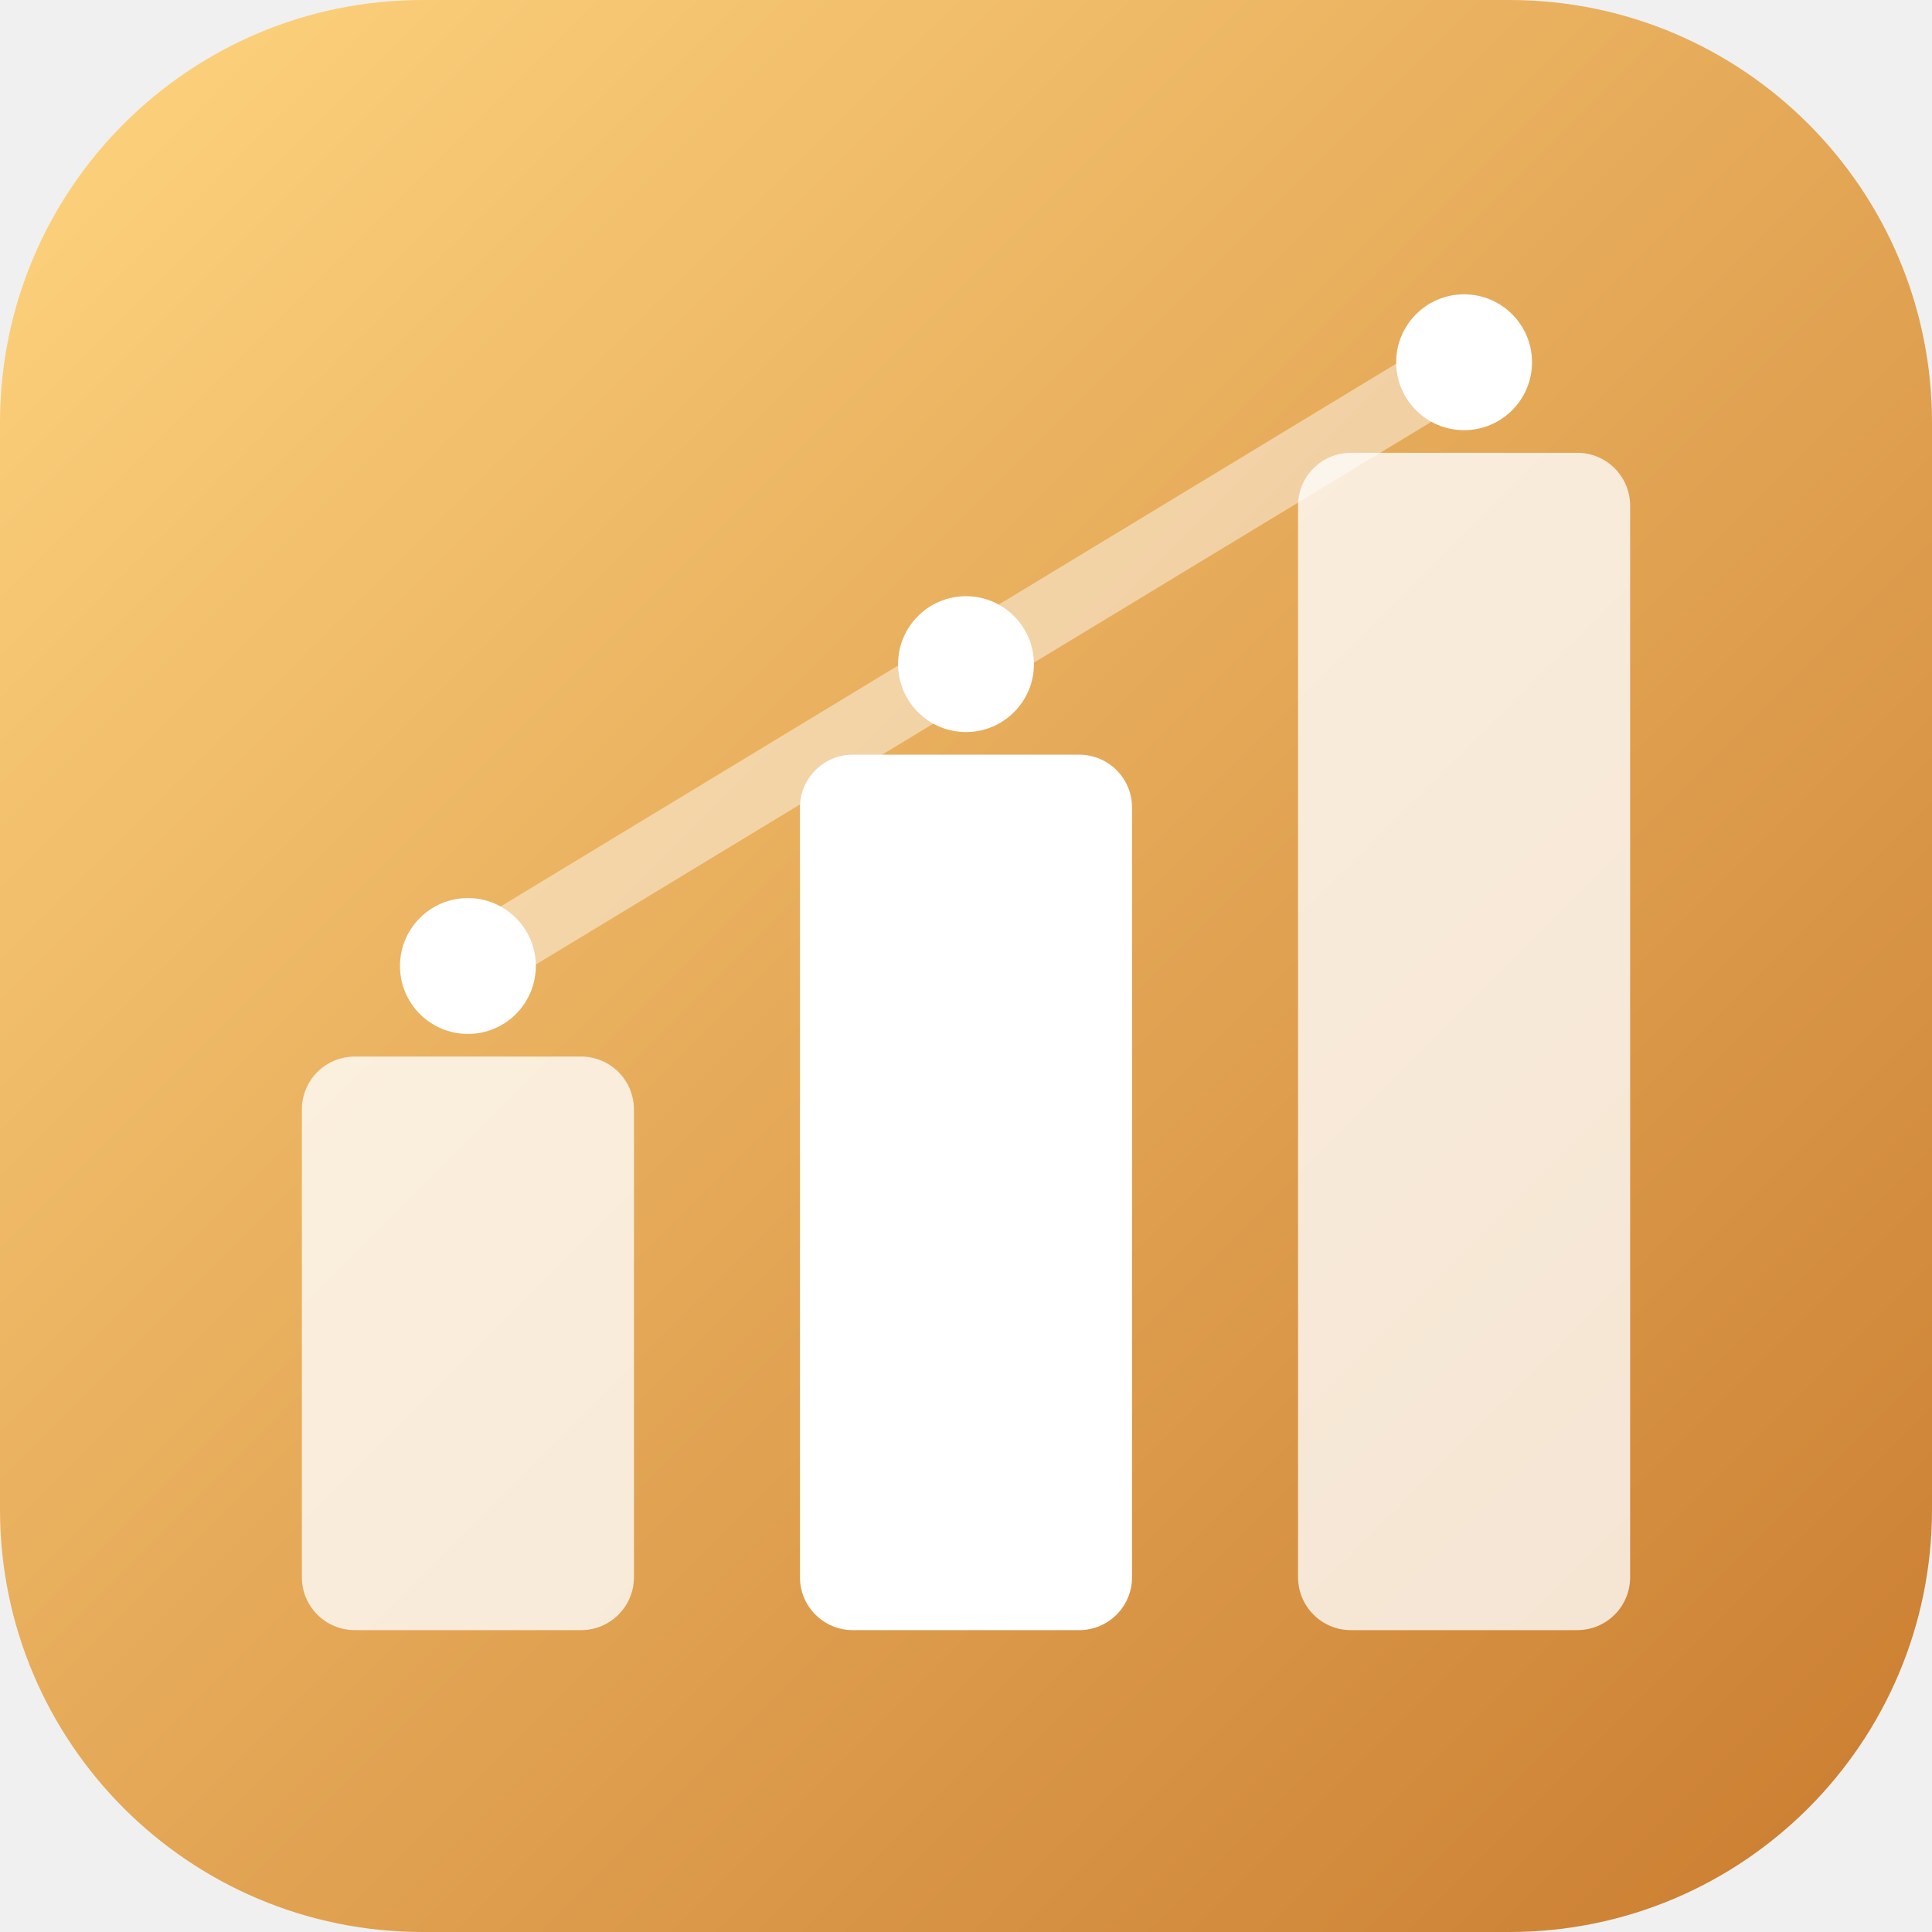
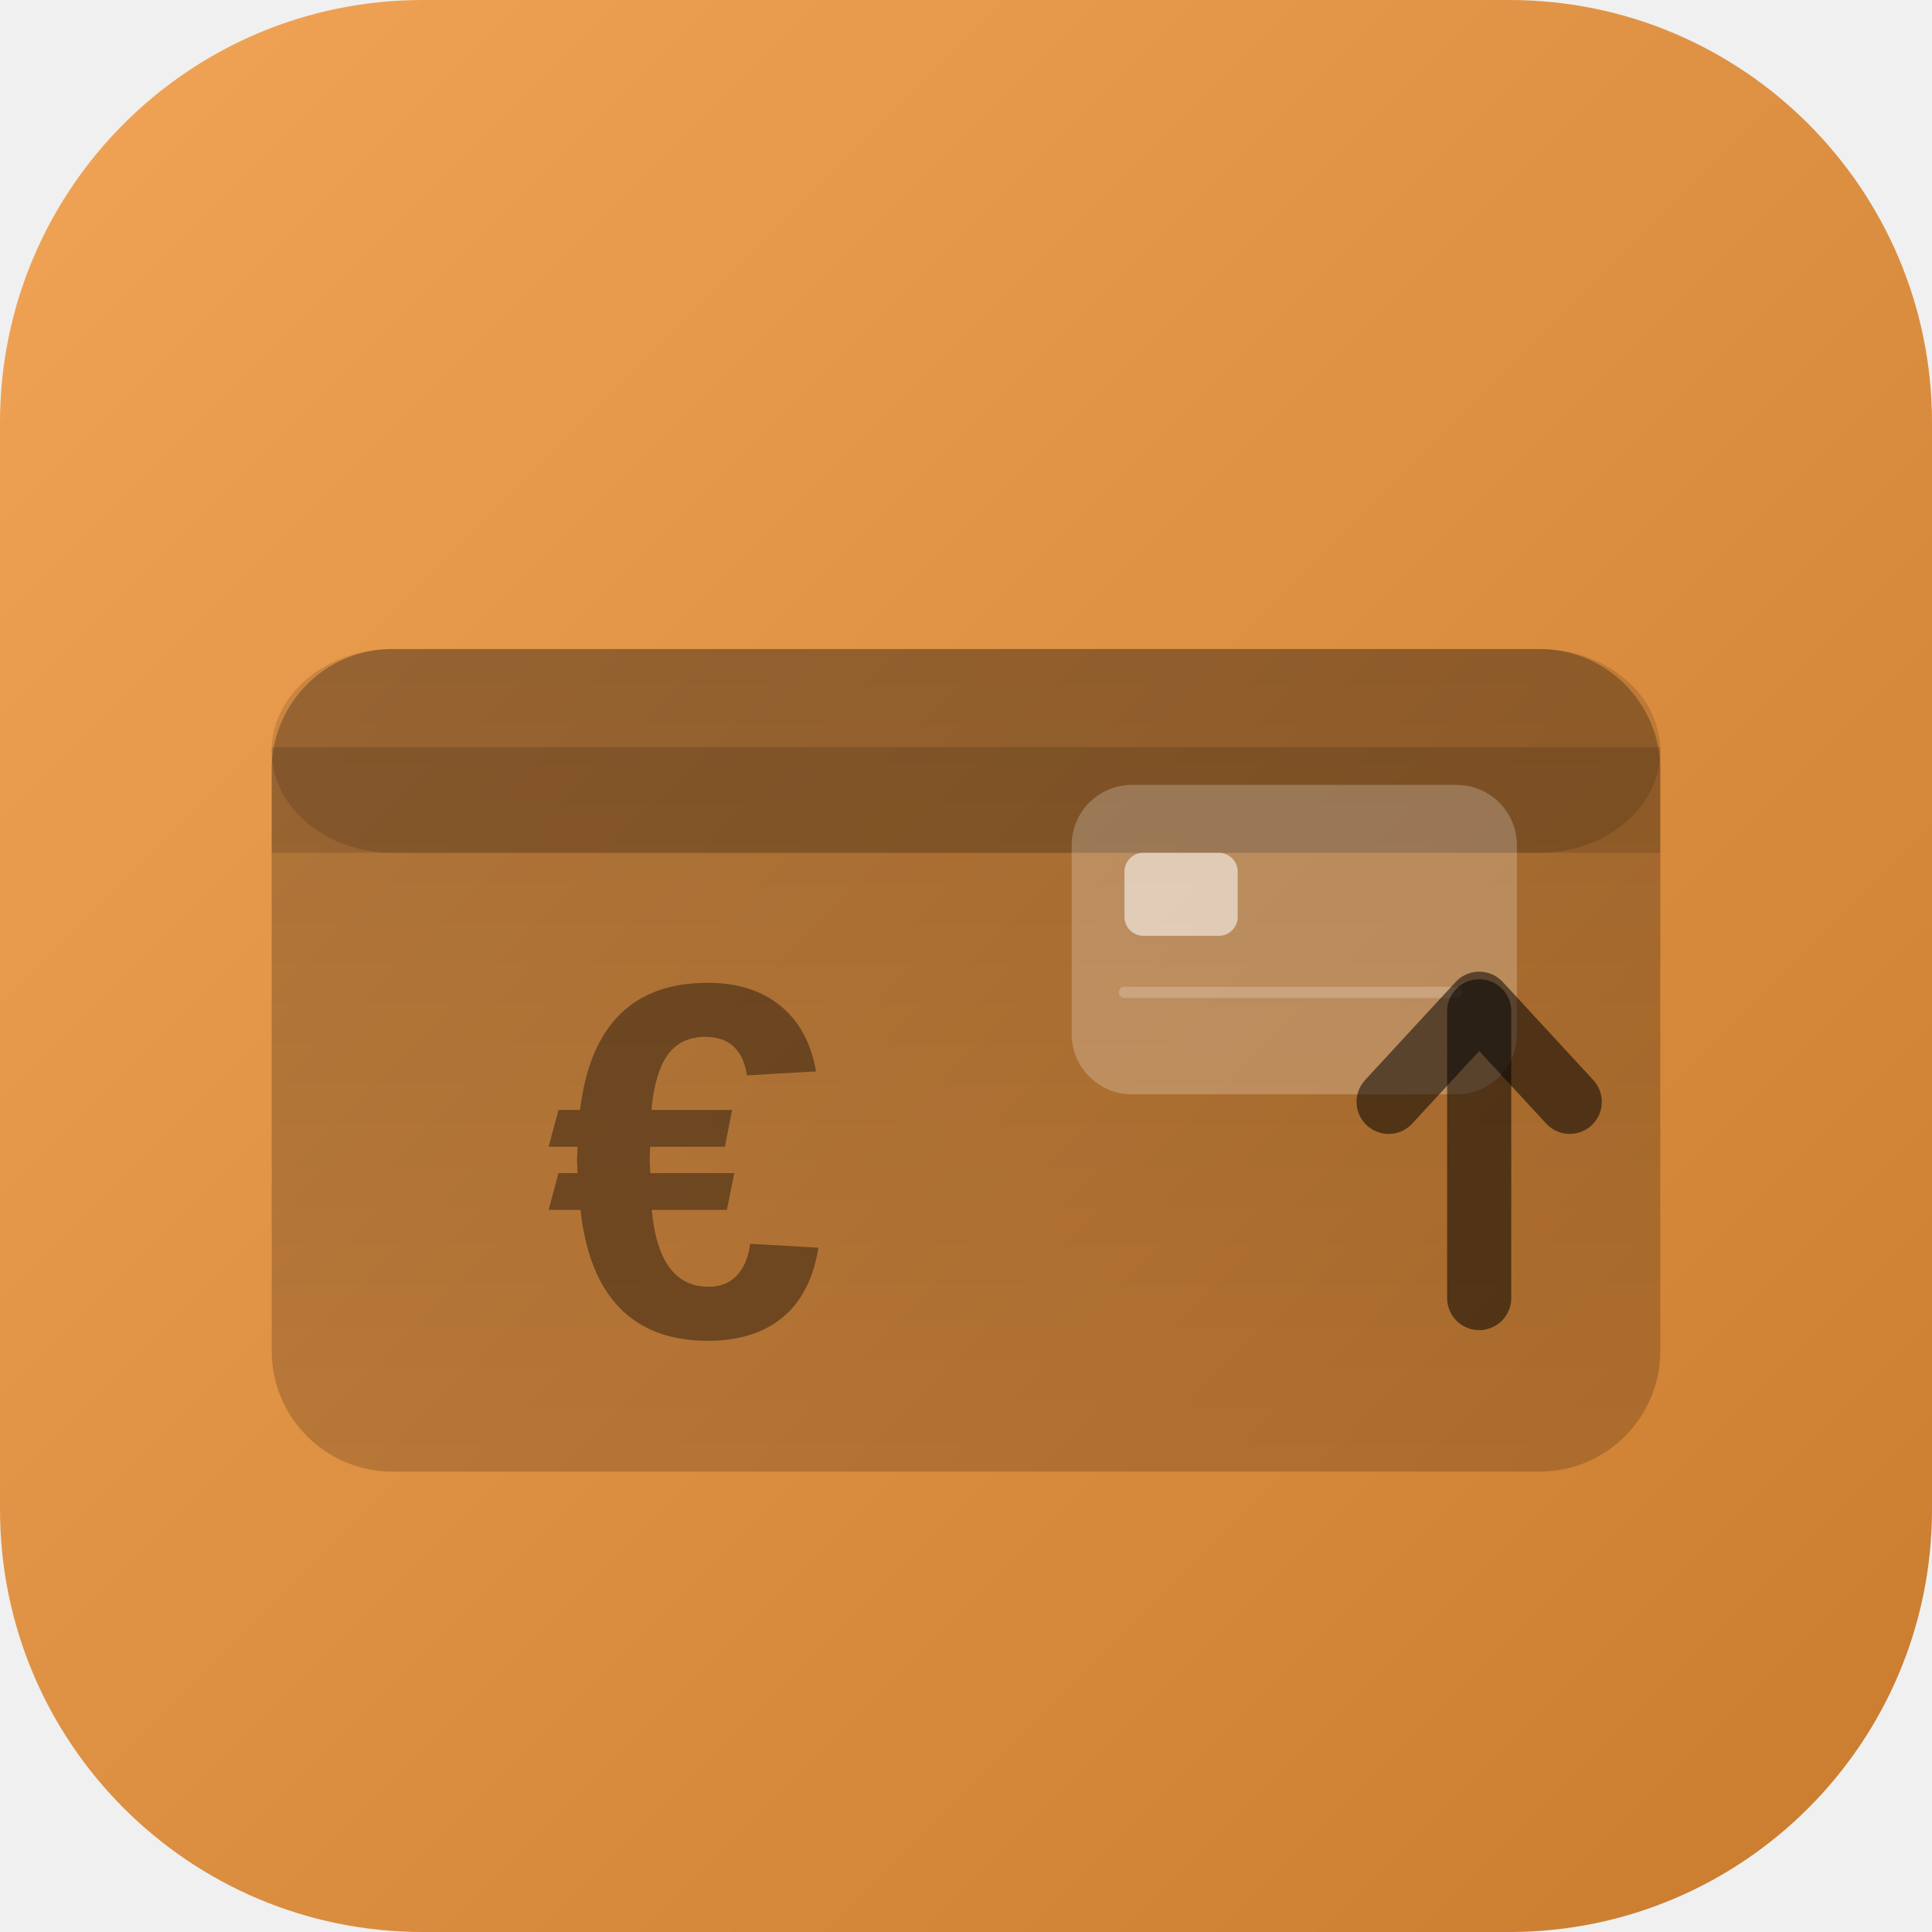
<svg xmlns="http://www.w3.org/2000/svg" viewBox="0 0 512 512">
  <defs>
    <linearGradient id="bg" x1="0%" y1="0%" x2="100%" y2="100%">
-       <stop offset="0%" stop-color="#FFD580" />
-       <stop offset="100%" stop-color="#C97B2E" />
+       <stop offset="0%" stop-color="#f2a456" />
+       <stop offset="100%" stop-color="#c97b2e" />
+     </linearGradient>
+     <linearGradient id="wlt" x1="0%" y1="0%" x2="0%" y2="100%">
+       <stop offset="0%" stop-color="rgba(0,0,0,0.26)" />
+       <stop offset="100%" stop-color="rgba(0,0,0,0.18)" />
    </linearGradient>
  </defs>
  <rect width="512" height="512" rx="112" fill="url(#bg)" />
-   <rect x="80" y="280" width="88" height="152" rx="14" fill="rgba(255,255,255,0.78)" />
-   <rect x="212" y="200" width="88" height="232" rx="14" fill="white" />
-   <rect x="344" y="120" width="88" height="312" rx="14" fill="rgba(255,255,255,0.78)" />
-   <polyline points="124,256 256,176 388,96" fill="none" stroke="rgba(255,255,255,0.45)" stroke-width="18" stroke-linecap="round" stroke-linejoin="round" />
-   <circle cx="124" cy="256" r="18" fill="white" />
-   <circle cx="256" cy="176" r="18" fill="white" />
-   <circle cx="388" cy="96" r="18" fill="white" />
+   <rect x="72" y="172" width="368" height="218" rx="32" fill="url(#wlt)" />
+   <rect x="72" y="172" width="368" height="54" rx="32" fill="rgba(0,0,0,0.13)" />
+   <rect x="72" y="198" width="368" height="28" fill="rgba(0,0,0,0.13)" />
+   <rect x="284" y="208" width="118" height="82" rx="16" fill="rgba(255,255,255,0.22)" />
+   <rect x="298" y="226" width="30" height="22" rx="5" fill="rgba(255,255,255,0.55)" />
+   <line x1="298" y1="263" x2="386" y2="263" stroke="rgba(255,255,255,0.2)" stroke-width="3" stroke-linecap="round" />
+   <text x="182" y="316" font-family="Arial,Helvetica,sans-serif" font-weight="900" font-size="134" fill="rgba(0,0,0,0.38)" text-anchor="middle" dominant-baseline="middle">€</text>
+   <g stroke="rgba(0,0,0,0.52)" stroke-width="17" stroke-linecap="round" stroke-linejoin="round" fill="none">
+     <line x1="392" y1="344" x2="392" y2="268" />
+     <polyline points="368,292 392,266 416,292" />
+   </g>
</svg>
